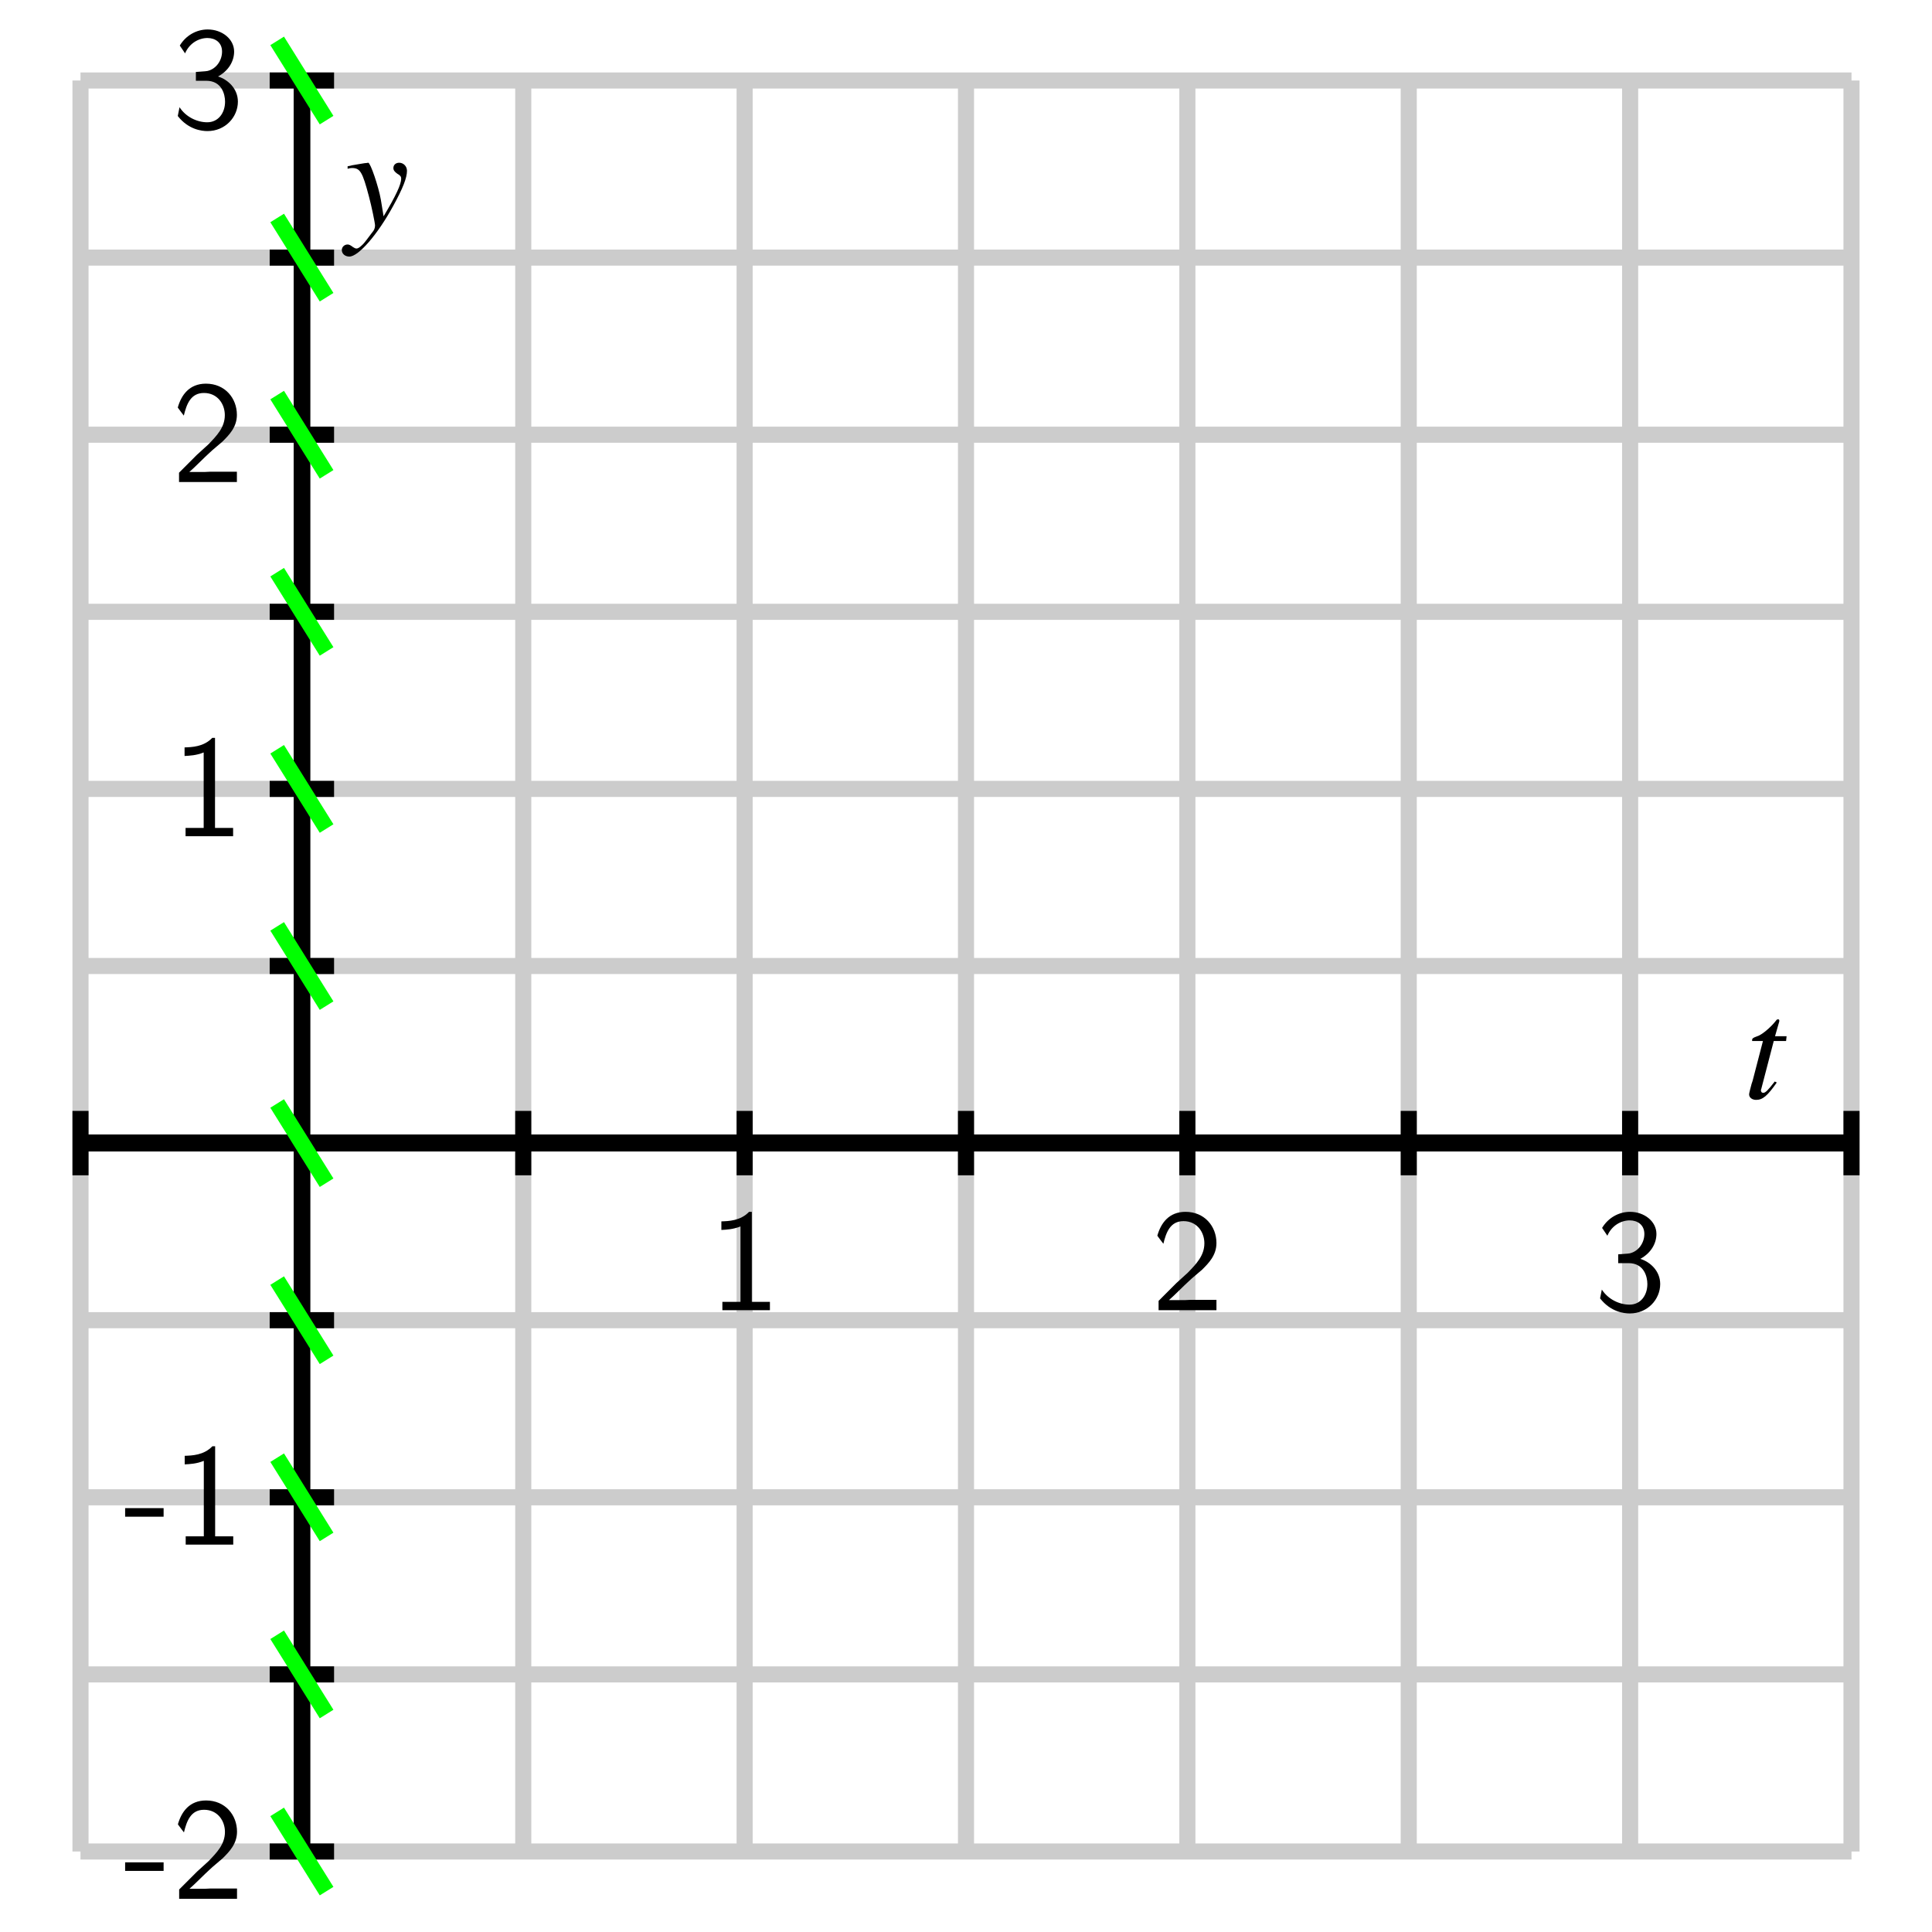
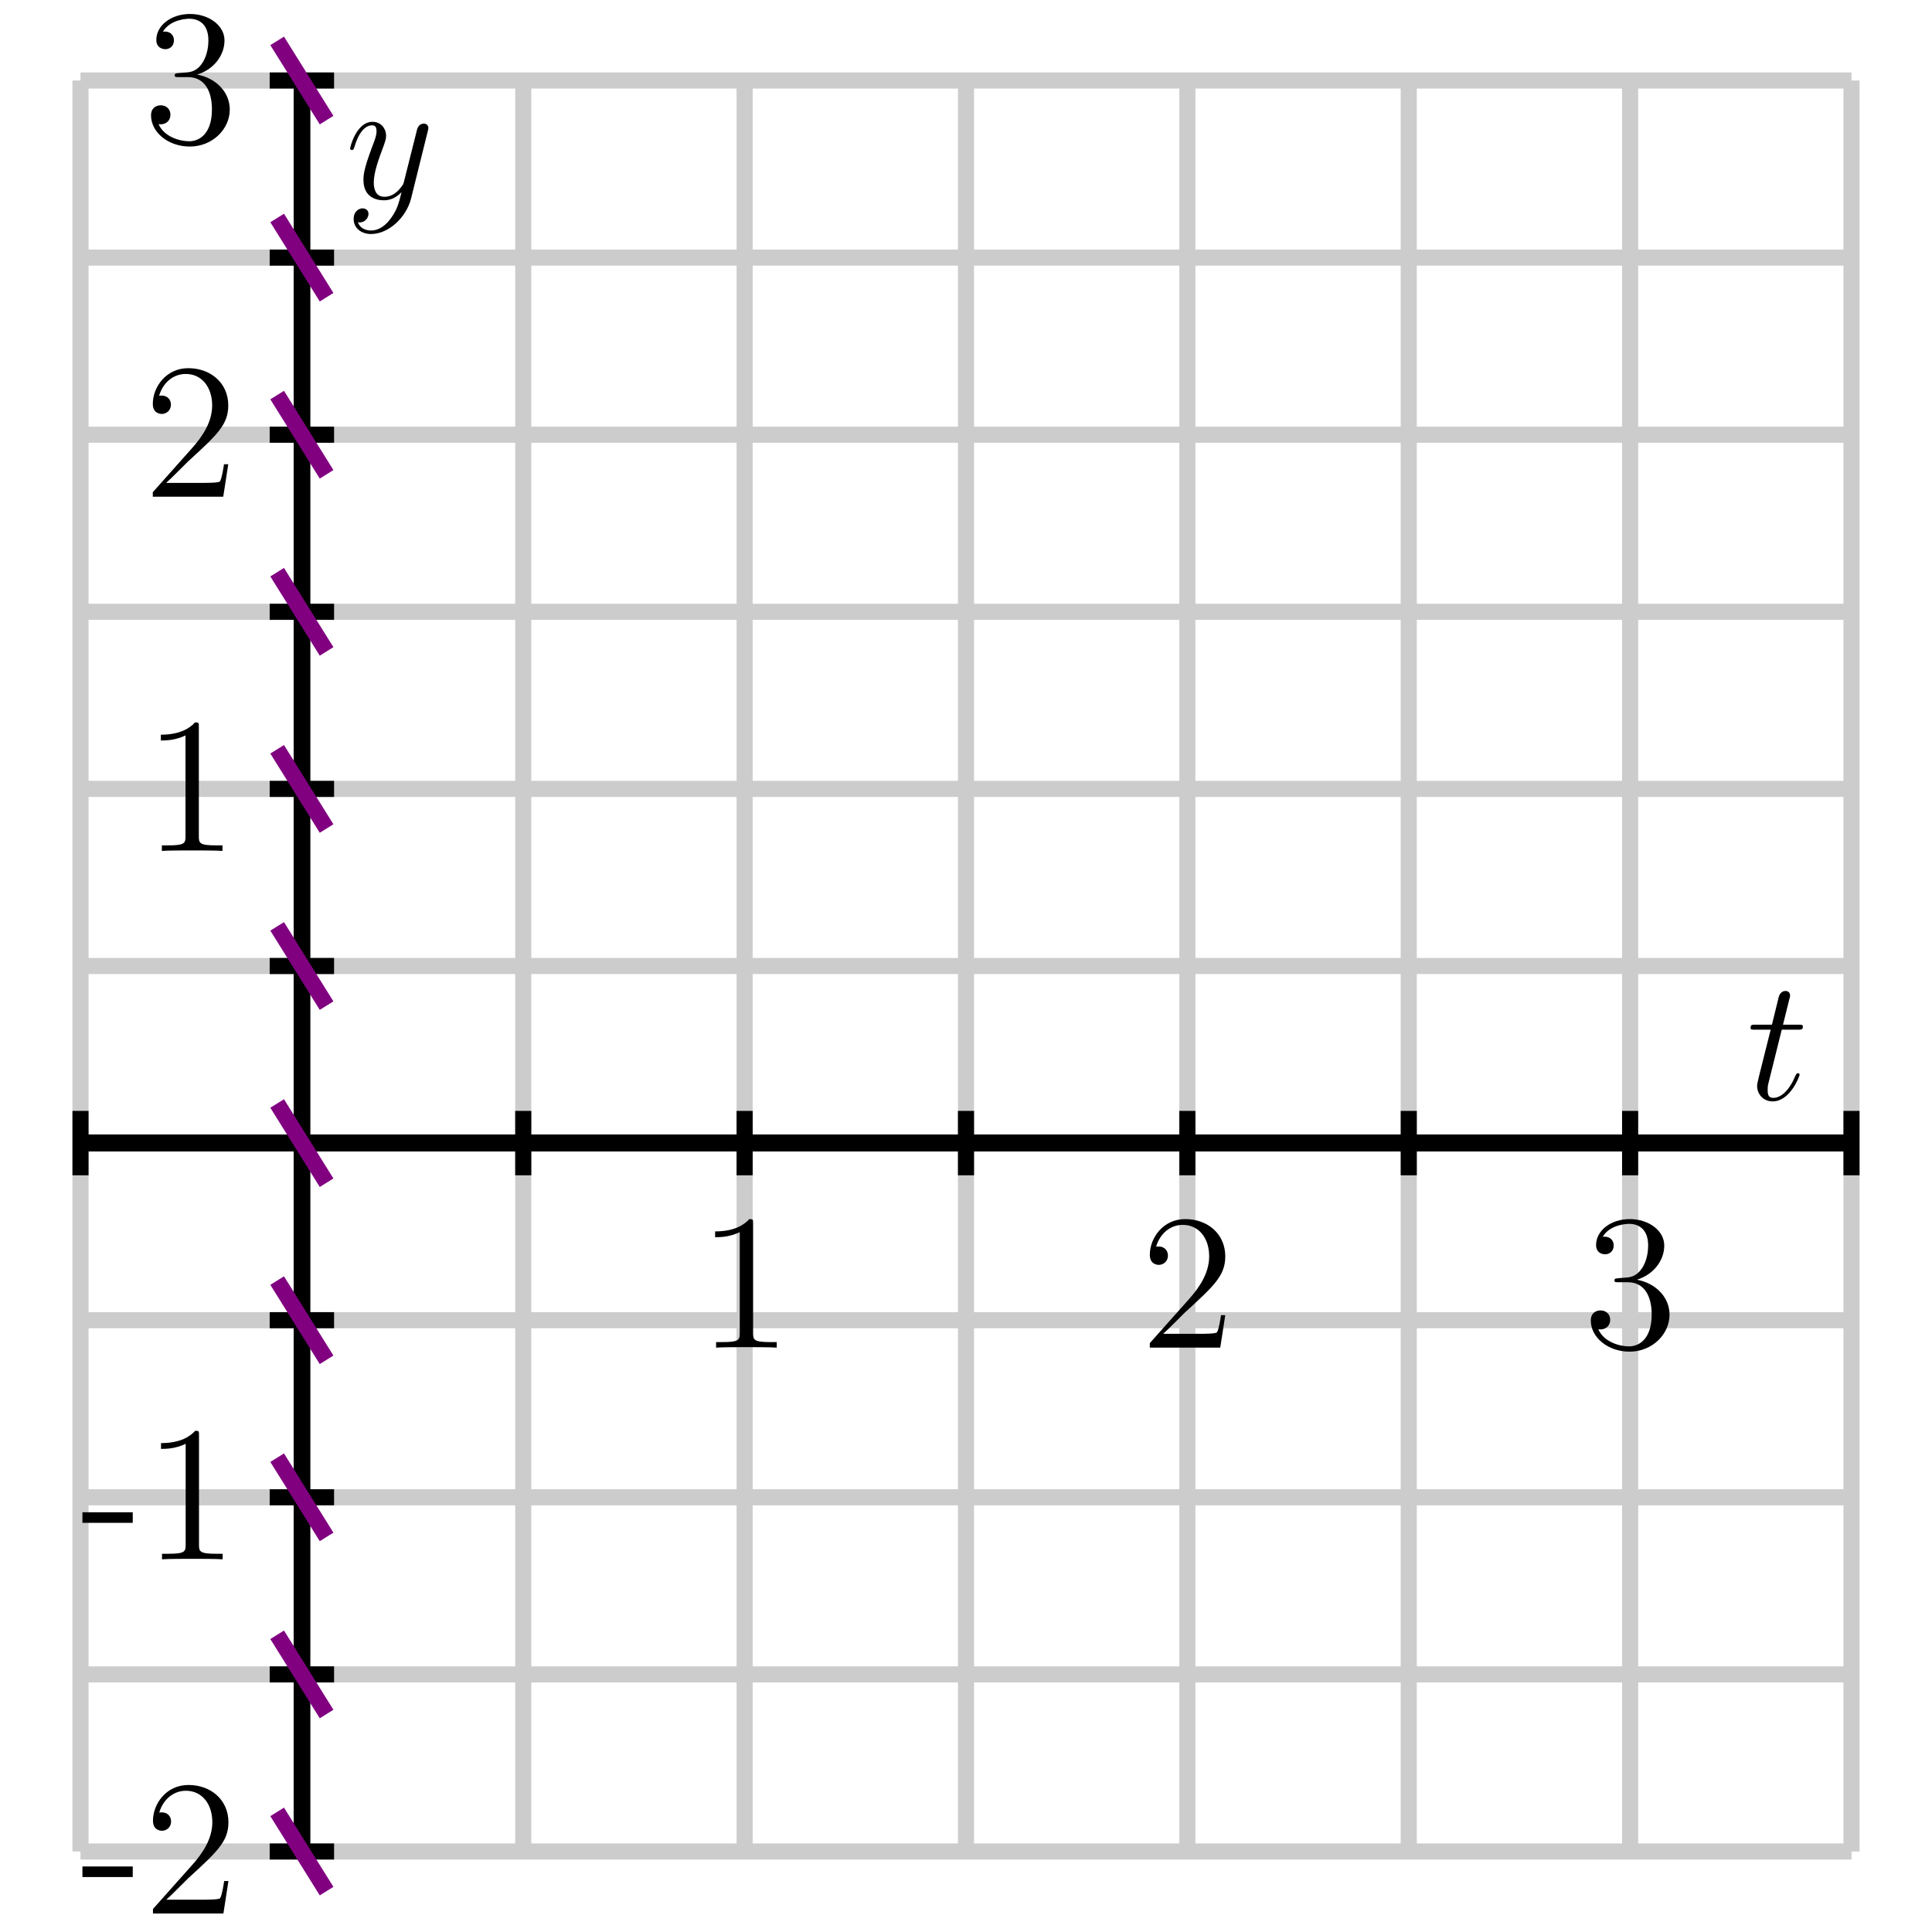
<svg xmlns="http://www.w3.org/2000/svg" xmlns:xlink="http://www.w3.org/1999/xlink" width="120pt" height="120pt" viewBox="0 0 120 120" version="1.1">
  <defs>
    <g>
      <symbol overflow="visible" id="glyph0-0">
        <path style="stroke:none;" d="" />
      </symbol>
      <symbol overflow="visible" id="glyph0-1">
-         <path style="stroke:none;" d="M 2.688 -6.109 L 2.516 -6.109 C 1.984 -5.547 1.234 -5.531 0.797 -5.516 L 0.797 -4.984 C 1.094 -5 1.531 -5.016 1.984 -5.203 L 1.984 -0.516 L 0.859 -0.516 L 0.859 0 L 3.812 0 L 3.812 -0.516 L 2.688 -0.516 Z M 2.688 -6.109 " />
+         <path style="stroke:none;" d="M 3.453 -7.688 C 3.453 -7.969 3.453 -7.984 3.219 -7.984 C 2.922 -7.656 2.328 -7.219 1.094 -7.219 L 1.094 -6.859 C 1.375 -6.859 1.969 -6.859 2.625 -7.172 L 2.625 -0.922 C 2.625 -0.484 2.594 -0.344 1.531 -0.344 L 1.156 -0.344 L 1.156 0 C 1.484 -0.031 2.656 -0.031 3.047 -0.031 C 3.438 -0.031 4.594 -0.031 4.922 0 L 4.922 -0.344 L 4.547 -0.344 C 3.484 -0.344 3.453 -0.484 3.453 -0.922 Z M 3.453 -7.688 " />
      </symbol>
      <symbol overflow="visible" id="glyph0-2">
-         <path style="stroke:none;" d="M 1.562 -1.688 L 0.453 -0.578 L 0.453 0 L 4.047 0 L 4.047 -0.641 L 2.406 -0.641 C 2.297 -0.641 2.188 -0.625 2.078 -0.625 L 1.094 -0.625 C 1.391 -0.875 2.062 -1.562 2.344 -1.812 C 2.516 -1.984 2.984 -2.359 3.156 -2.516 C 3.562 -2.922 4.047 -3.406 4.047 -4.172 C 4.047 -5.203 3.312 -6.109 2.125 -6.109 C 1.094 -6.109 0.594 -5.406 0.375 -4.625 C 0.484 -4.469 0.531 -4.422 0.547 -4.391 C 0.562 -4.375 0.656 -4.25 0.75 -4.125 C 0.922 -4.828 1.172 -5.531 2 -5.531 C 2.844 -5.531 3.297 -4.844 3.297 -4.156 C 3.297 -3.391 2.797 -2.875 2.266 -2.328 Z M 1.562 -1.688 " />
+         <path style="stroke:none;" d="M 5.281 -2.016 L 5.016 -2.016 C 4.984 -1.812 4.891 -1.156 4.766 -0.953 C 4.688 -0.859 4 -0.859 3.641 -0.859 L 1.422 -0.859 C 1.734 -1.125 2.469 -1.891 2.781 -2.188 C 4.609 -3.859 5.281 -4.484 5.281 -5.672 C 5.281 -7.062 4.188 -7.984 2.797 -7.984 C 1.406 -7.984 0.594 -6.797 0.594 -5.766 C 0.594 -5.141 1.109 -5.141 1.156 -5.141 C 1.406 -5.141 1.719 -5.328 1.719 -5.719 C 1.719 -6.047 1.484 -6.281 1.156 -6.281 C 1.047 -6.281 1.016 -6.281 0.984 -6.266 C 1.219 -7.078 1.859 -7.625 2.641 -7.625 C 3.656 -7.625 4.281 -6.781 4.281 -5.672 C 4.281 -4.656 3.703 -3.766 3.016 -3 L 0.594 -0.281 L 0.594 0 L 4.969 0 Z M 5.281 -2.016 " />
      </symbol>
      <symbol overflow="visible" id="glyph0-3">
-         <path style="stroke:none;" d="M 0.828 -4.625 C 1.094 -5.25 1.672 -5.578 2.219 -5.578 C 2.688 -5.578 3.125 -5.312 3.125 -4.734 C 3.125 -4.188 2.766 -3.656 2.219 -3.531 C 2.156 -3.516 2.141 -3.516 1.5 -3.469 L 1.5 -2.922 L 2.141 -2.922 C 3.109 -2.922 3.312 -2.078 3.312 -1.625 C 3.312 -0.922 2.891 -0.344 2.203 -0.344 C 1.578 -0.344 0.875 -0.672 0.484 -1.281 L 0.375 -0.734 C 1.031 0.109 1.859 0.203 2.219 0.203 C 3.328 0.203 4.109 -0.672 4.109 -1.625 C 4.109 -2.438 3.484 -3 2.875 -3.188 C 3.562 -3.562 3.875 -4.172 3.875 -4.734 C 3.875 -5.516 3.125 -6.109 2.234 -6.109 C 1.531 -6.109 0.875 -5.734 0.5 -5.109 Z M 0.828 -4.625 " />
+         <path style="stroke:none;" d="M 2.203 -4.312 C 2 -4.297 1.953 -4.281 1.953 -4.172 C 1.953 -4.062 2.016 -4.062 2.234 -4.062 L 2.781 -4.062 C 3.797 -4.062 4.266 -3.219 4.266 -2.062 C 4.266 -0.484 3.438 -0.078 2.859 -0.078 C 2.281 -0.078 1.297 -0.344 0.953 -1.141 C 1.328 -1.078 1.688 -1.297 1.688 -1.734 C 1.688 -2.078 1.422 -2.312 1.094 -2.312 C 0.797 -2.312 0.484 -2.141 0.484 -1.688 C 0.484 -0.625 1.562 0.25 2.891 0.25 C 4.312 0.25 5.375 -0.844 5.375 -2.047 C 5.375 -3.156 4.484 -4.016 3.344 -4.219 C 4.375 -4.531 5.047 -5.406 5.047 -6.344 C 5.047 -7.281 4.062 -7.984 2.906 -7.984 C 1.703 -7.984 0.812 -7.25 0.812 -6.375 C 0.812 -5.891 1.188 -5.797 1.375 -5.797 C 1.625 -5.797 1.906 -5.969 1.906 -6.344 C 1.906 -6.719 1.625 -6.891 1.359 -6.891 C 1.281 -6.891 1.266 -6.891 1.219 -6.875 C 1.688 -7.688 2.812 -7.688 2.875 -7.688 C 3.266 -7.688 4.047 -7.516 4.047 -6.344 C 4.047 -6.109 4.016 -5.438 3.656 -4.922 C 3.297 -4.391 2.891 -4.359 2.562 -4.344 Z M 2.203 -4.312 " />
      </symbol>
      <symbol overflow="visible" id="glyph0-4">
-         <path style="stroke:none;" d="M 2.484 -1.734 L 2.484 -2.266 L 0.094 -2.266 L 0.094 -1.734 Z M 2.484 -1.734 " />
+         <path style="stroke:none;" d="M 3.25 -2.266 L 3.25 -2.922 L 0.125 -2.922 L 0.125 -2.266 Z M 3.25 -2.266 " />
      </symbol>
      <symbol overflow="visible" id="glyph1-0">
        <path style="stroke:none;" d="" />
      </symbol>
      <symbol overflow="visible" id="glyph1-1">
-         <path style="stroke:none;" d="M 2.656 -3.859 L 1.938 -3.859 L 2.203 -4.781 C 2.203 -4.797 2.203 -4.812 2.203 -4.828 C 2.203 -4.891 2.172 -4.906 2.141 -4.906 C 2.078 -4.906 2.047 -4.906 2 -4.828 C 1.641 -4.375 1.094 -3.922 0.797 -3.844 C 0.578 -3.766 0.516 -3.719 0.516 -3.625 C 0.516 -3.609 0.516 -3.594 0.516 -3.562 L 1.188 -3.562 L 0.547 -1.094 C 0.516 -1.016 0.516 -0.984 0.484 -0.906 C 0.406 -0.625 0.328 -0.312 0.328 -0.25 C 0.328 -0.047 0.516 0.094 0.766 0.094 C 1.172 0.094 1.469 -0.156 2.047 -0.984 L 1.922 -1.047 C 1.484 -0.484 1.344 -0.344 1.203 -0.344 C 1.109 -0.344 1.062 -0.406 1.062 -0.516 C 1.062 -0.531 1.062 -0.547 1.078 -0.562 L 1.859 -3.562 L 2.625 -3.562 Z M 2.656 -3.859 " />
+         <path style="stroke:none;" d="M 2.172 -4.344 L 3.156 -4.344 C 3.375 -4.344 3.484 -4.344 3.484 -4.531 C 3.484 -4.656 3.406 -4.656 3.203 -4.656 L 2.25 -4.656 L 2.641 -6.234 C 2.688 -6.375 2.688 -6.406 2.688 -6.484 C 2.688 -6.656 2.547 -6.75 2.406 -6.75 C 2.328 -6.75 2.078 -6.719 1.984 -6.375 L 1.562 -4.656 L 0.547 -4.656 C 0.328 -4.656 0.234 -4.656 0.234 -4.453 C 0.234 -4.344 0.312 -4.344 0.516 -4.344 L 1.484 -4.344 L 0.766 -1.484 C 0.688 -1.109 0.641 -1 0.641 -0.859 C 0.641 -0.359 1 0.109 1.609 0.109 C 2.703 0.109 3.281 -1.469 3.281 -1.547 C 3.281 -1.609 3.234 -1.641 3.172 -1.641 C 3.156 -1.641 3.109 -1.641 3.094 -1.594 C 3.078 -1.594 3.062 -1.578 2.984 -1.406 C 2.766 -0.859 2.266 -0.109 1.641 -0.109 C 1.312 -0.109 1.297 -0.375 1.297 -0.609 C 1.297 -0.625 1.297 -0.828 1.328 -0.953 Z M 2.172 -4.344 " />
      </symbol>
      <symbol overflow="visible" id="glyph1-2">
-         <path style="stroke:none;" d="M 0.141 -3.594 C 0.25 -3.625 0.312 -3.641 0.406 -3.641 C 0.922 -3.641 1.062 -3.406 1.469 -1.859 C 1.625 -1.281 1.844 -0.219 1.844 -0.078 C 1.844 0.078 1.797 0.219 1.656 0.375 C 1.375 0.75 1.203 0.984 1.094 1.094 C 0.906 1.281 0.797 1.359 0.688 1.359 C 0.625 1.359 0.562 1.328 0.469 1.266 C 0.328 1.156 0.234 1.109 0.141 1.109 C -0.062 1.109 -0.219 1.266 -0.219 1.453 C -0.219 1.688 -0.016 1.859 0.25 1.859 C 0.812 1.859 2 0.5 2.969 -1.281 C 3.578 -2.391 3.828 -3.031 3.828 -3.469 C 3.828 -3.75 3.609 -3.969 3.344 -3.969 C 3.125 -3.969 2.984 -3.828 2.984 -3.641 C 2.984 -3.5 3.062 -3.406 3.234 -3.281 C 3.406 -3.188 3.469 -3.109 3.469 -2.984 C 3.469 -2.625 3.141 -1.922 2.375 -0.641 L 2.203 -1.688 C 2.062 -2.484 1.562 -3.969 1.422 -3.969 L 1.391 -3.969 C 1.375 -3.953 1.344 -3.953 1.312 -3.953 C 1.219 -3.953 0.906 -3.891 0.422 -3.812 C 0.375 -3.797 0.266 -3.766 0.141 -3.75 Z M 0.141 -3.594 " />
+         <path style="stroke:none;" d="M 2.844 1.203 C 2.547 1.625 2.125 1.984 1.594 1.984 C 1.469 1.984 0.953 1.969 0.781 1.469 C 0.828 1.484 0.875 1.484 0.891 1.484 C 1.219 1.484 1.438 1.203 1.438 0.953 C 1.438 0.703 1.234 0.609 1.062 0.609 C 0.891 0.609 0.516 0.75 0.516 1.281 C 0.516 1.828 0.984 2.203 1.594 2.203 C 2.672 2.203 3.766 1.203 4.078 0.016 L 5.125 -4.203 C 5.141 -4.25 5.156 -4.312 5.156 -4.391 C 5.156 -4.547 5.031 -4.656 4.875 -4.656 C 4.766 -4.656 4.547 -4.609 4.453 -4.281 L 3.656 -1.109 C 3.609 -0.922 3.609 -0.891 3.516 -0.781 C 3.297 -0.469 2.953 -0.109 2.422 -0.109 C 1.828 -0.109 1.766 -0.703 1.766 -1 C 1.766 -1.609 2.062 -2.438 2.359 -3.219 C 2.469 -3.531 2.531 -3.688 2.531 -3.891 C 2.531 -4.344 2.219 -4.766 1.688 -4.766 C 0.688 -4.766 0.297 -3.203 0.297 -3.109 C 0.297 -3.062 0.328 -3.016 0.406 -3.016 C 0.5 -3.016 0.516 -3.062 0.562 -3.203 C 0.828 -4.109 1.234 -4.547 1.656 -4.547 C 1.75 -4.547 1.938 -4.547 1.938 -4.188 C 1.938 -3.906 1.812 -3.594 1.656 -3.188 C 1.125 -1.766 1.125 -1.422 1.125 -1.156 C 1.125 -0.125 1.859 0.109 2.391 0.109 C 2.703 0.109 3.094 0.016 3.484 -0.391 L 3.484 -0.375 C 3.328 0.266 3.219 0.688 2.844 1.203 Z M 2.844 1.203 " />
      </symbol>
    </g>
  </defs>
  <g id="surface1">
    <path style="fill:none;stroke-width:10;stroke-linecap:butt;stroke-linejoin:miter;stroke:rgb(80.077%,80.077%,80.077%);stroke-opacity:1;stroke-miterlimit:10;" d="M 50 50 L 50 1150 M 187.5 50 L 187.5 1150 M 325 50 L 325 1150 M 462.5 50 L 462.5 1150 M 600 50 L 600 1150 M 737.5 50 L 737.5 1150 M 875 50 L 875 1150 M 1012.5 50 L 1012.5 1150 M 1150 50 L 1150 1150 M 50 50 L 1150 50 M 50 160 L 1150 160 M 50 270 L 1150 270 M 50 380 L 1150 380 M 50 490 L 1150 490 M 50 600 L 1150 600 M 50 710 L 1150 710 M 50 820 L 1150 820 M 50 930 L 1150 930 M 50 1040 L 1150 1040 M 50 1150 L 1150 1150 " transform="matrix(0.1,0,0,-0.1,0,120)" />
    <path style="fill:none;stroke-width:10;stroke-linecap:butt;stroke-linejoin:miter;stroke:rgb(0%,0%,0%);stroke-opacity:1;stroke-miterlimit:10;" d="M 50 490 L 1150 490 M 187.5 50 L 187.5 1150 " transform="matrix(0.1,0,0,-0.1,0,120)" />
    <path style="fill:none;stroke-width:10;stroke-linecap:butt;stroke-linejoin:miter;stroke:rgb(0%,0%,0%);stroke-opacity:1;stroke-miterlimit:10;" d="M 50 490 L 1150 490 M 187.5 50 L 187.5 1150 M 50 470 L 50 510 " transform="matrix(0.1,0,0,-0.1,0,120)" />
    <path style="fill:none;stroke-width:10;stroke-linecap:butt;stroke-linejoin:miter;stroke:rgb(0%,0%,0%);stroke-opacity:1;stroke-miterlimit:10;" d="M 50 490 L 1150 490 M 187.5 50 L 187.5 1150 M 187.5 470 L 187.5 510 " transform="matrix(0.1,0,0,-0.1,0,120)" />
    <path style="fill:none;stroke-width:10;stroke-linecap:butt;stroke-linejoin:miter;stroke:rgb(0%,0%,0%);stroke-opacity:1;stroke-miterlimit:10;" d="M 50 490 L 1150 490 M 187.5 50 L 187.5 1150 M 325 470 L 325 510 " transform="matrix(0.1,0,0,-0.1,0,120)" />
    <path style="fill:none;stroke-width:10;stroke-linecap:butt;stroke-linejoin:miter;stroke:rgb(0%,0%,0%);stroke-opacity:1;stroke-miterlimit:10;" d="M 50 490 L 1150 490 M 187.5 50 L 187.5 1150 M 462.5 470 L 462.5 510 " transform="matrix(0.1,0,0,-0.1,0,120)" />
    <path style="fill:none;stroke-width:10;stroke-linecap:butt;stroke-linejoin:miter;stroke:rgb(0%,0%,0%);stroke-opacity:1;stroke-miterlimit:10;" d="M 50 490 L 1150 490 M 187.5 50 L 187.5 1150 M 600 470 L 600 510 " transform="matrix(0.1,0,0,-0.1,0,120)" />
    <path style="fill:none;stroke-width:10;stroke-linecap:butt;stroke-linejoin:miter;stroke:rgb(0%,0%,0%);stroke-opacity:1;stroke-miterlimit:10;" d="M 50 490 L 1150 490 M 187.5 50 L 187.5 1150 M 737.5 470 L 737.5 510 " transform="matrix(0.1,0,0,-0.1,0,120)" />
    <path style="fill:none;stroke-width:10;stroke-linecap:butt;stroke-linejoin:miter;stroke:rgb(0%,0%,0%);stroke-opacity:1;stroke-miterlimit:10;" d="M 50 490 L 1150 490 M 187.5 50 L 187.5 1150 M 875 470 L 875 510 " transform="matrix(0.1,0,0,-0.1,0,120)" />
    <path style="fill:none;stroke-width:10;stroke-linecap:butt;stroke-linejoin:miter;stroke:rgb(0%,0%,0%);stroke-opacity:1;stroke-miterlimit:10;" d="M 50 490 L 1150 490 M 187.5 50 L 187.5 1150 M 1012.5 470 L 1012.5 510 " transform="matrix(0.1,0,0,-0.1,0,120)" />
    <path style="fill:none;stroke-width:10;stroke-linecap:butt;stroke-linejoin:miter;stroke:rgb(0%,0%,0%);stroke-opacity:1;stroke-miterlimit:10;" d="M 50 490 L 1150 490 M 187.5 50 L 187.5 1150 M 1150 470 L 1150 510 " transform="matrix(0.1,0,0,-0.1,0,120)" />
    <path style="fill:none;stroke-width:10;stroke-linecap:butt;stroke-linejoin:miter;stroke:rgb(0%,0%,0%);stroke-opacity:1;stroke-miterlimit:10;" d="M 50 490 L 1150 490 M 187.5 50 L 187.5 1150 M 167.5 50 L 207.5 50 " transform="matrix(0.1,0,0,-0.1,0,120)" />
    <path style="fill:none;stroke-width:10;stroke-linecap:butt;stroke-linejoin:miter;stroke:rgb(0%,0%,0%);stroke-opacity:1;stroke-miterlimit:10;" d="M 50 490 L 1150 490 M 187.5 50 L 187.5 1150 M 167.5 160 L 207.5 160 " transform="matrix(0.1,0,0,-0.1,0,120)" />
    <path style="fill:none;stroke-width:10;stroke-linecap:butt;stroke-linejoin:miter;stroke:rgb(0%,0%,0%);stroke-opacity:1;stroke-miterlimit:10;" d="M 50 490 L 1150 490 M 187.5 50 L 187.5 1150 M 167.5 270 L 207.5 270 " transform="matrix(0.1,0,0,-0.1,0,120)" />
    <path style="fill:none;stroke-width:10;stroke-linecap:butt;stroke-linejoin:miter;stroke:rgb(0%,0%,0%);stroke-opacity:1;stroke-miterlimit:10;" d="M 50 490 L 1150 490 M 187.5 50 L 187.5 1150 M 167.5 380 L 207.5 380 " transform="matrix(0.1,0,0,-0.1,0,120)" />
    <path style="fill:none;stroke-width:10;stroke-linecap:butt;stroke-linejoin:miter;stroke:rgb(0%,0%,0%);stroke-opacity:1;stroke-miterlimit:10;" d="M 50 490 L 1150 490 M 187.5 50 L 187.5 1150 M 167.5 490 L 207.5 490 " transform="matrix(0.1,0,0,-0.1,0,120)" />
    <path style="fill:none;stroke-width:10;stroke-linecap:butt;stroke-linejoin:miter;stroke:rgb(0%,0%,0%);stroke-opacity:1;stroke-miterlimit:10;" d="M 50 490 L 1150 490 M 187.5 50 L 187.5 1150 M 167.5 600 L 207.5 600 " transform="matrix(0.1,0,0,-0.1,0,120)" />
    <path style="fill:none;stroke-width:10;stroke-linecap:butt;stroke-linejoin:miter;stroke:rgb(0%,0%,0%);stroke-opacity:1;stroke-miterlimit:10;" d="M 50 490 L 1150 490 M 187.5 50 L 187.5 1150 M 167.5 710 L 207.5 710 " transform="matrix(0.1,0,0,-0.1,0,120)" />
    <path style="fill:none;stroke-width:10;stroke-linecap:butt;stroke-linejoin:miter;stroke:rgb(0%,0%,0%);stroke-opacity:1;stroke-miterlimit:10;" d="M 50 490 L 1150 490 M 187.5 50 L 187.5 1150 M 167.5 820 L 207.5 820 " transform="matrix(0.1,0,0,-0.1,0,120)" />
    <path style="fill:none;stroke-width:10;stroke-linecap:butt;stroke-linejoin:miter;stroke:rgb(0%,0%,0%);stroke-opacity:1;stroke-miterlimit:10;" d="M 50 490 L 1150 490 M 187.5 50 L 187.5 1150 M 167.5 930 L 207.5 930 " transform="matrix(0.1,0,0,-0.1,0,120)" />
    <path style="fill:none;stroke-width:10;stroke-linecap:butt;stroke-linejoin:miter;stroke:rgb(0%,0%,0%);stroke-opacity:1;stroke-miterlimit:10;" d="M 50 490 L 1150 490 M 187.5 50 L 187.5 1150 M 167.5 1040 L 207.5 1040 " transform="matrix(0.1,0,0,-0.1,0,120)" />
    <path style="fill:none;stroke-width:10;stroke-linecap:butt;stroke-linejoin:miter;stroke:rgb(0%,0%,0%);stroke-opacity:1;stroke-miterlimit:10;" d="M 50 490 L 1150 490 M 187.5 50 L 187.5 1150 M 167.5 1150 L 207.5 1150 " transform="matrix(0.1,0,0,-0.1,0,120)" />
    <g style="fill:rgb(0%,0%,0%);fill-opacity:1;">
-       <use xlink:href="#glyph0-1" x="44.009" y="81.378" />
+       <use xlink:href="#glyph0-1" x="43.323" y="83.704" />
    </g>
    <g style="fill:rgb(0%,0%,0%);fill-opacity:1;">
-       <use xlink:href="#glyph0-2" x="71.509" y="81.378" />
+       <use xlink:href="#glyph0-2" x="70.823" y="83.704" />
    </g>
    <g style="fill:rgb(0%,0%,0%);fill-opacity:1;">
-       <use xlink:href="#glyph0-3" x="99.009" y="81.378" />
+       <use xlink:href="#glyph0-3" x="98.323" y="83.704" />
    </g>
    <g style="fill:rgb(0%,0%,0%);fill-opacity:1;">
-       <use xlink:href="#glyph0-4" x="7.678" y="117.939" />
-       <use xlink:href="#glyph0-2" x="10.675" y="117.939" />
+       <use xlink:href="#glyph0-4" x="4.995" y="118.852" />
+       <use xlink:href="#glyph0-2" x="8.907" y="118.852" />
    </g>
    <g style="fill:rgb(0%,0%,0%);fill-opacity:1;">
-       <use xlink:href="#glyph0-4" x="7.678" y="95.939" />
-       <use xlink:href="#glyph0-1" x="10.675" y="95.939" />
+       <use xlink:href="#glyph0-4" x="4.995" y="96.852" />
+       <use xlink:href="#glyph0-1" x="8.907" y="96.852" />
    </g>
    <g style="fill:rgb(0%,0%,0%);fill-opacity:1;">
-       <use xlink:href="#glyph0-1" x="10.667" y="51.939" />
+       <use xlink:href="#glyph0-1" x="8.897" y="52.852" />
    </g>
    <g style="fill:rgb(0%,0%,0%);fill-opacity:1;">
-       <use xlink:href="#glyph0-2" x="10.667" y="29.939" />
+       <use xlink:href="#glyph0-2" x="8.897" y="30.852" />
    </g>
    <g style="fill:rgb(0%,0%,0%);fill-opacity:1;">
-       <use xlink:href="#glyph0-3" x="10.667" y="7.939" />
+       <use xlink:href="#glyph0-3" x="8.897" y="8.852" />
    </g>
    <g style="fill:rgb(0%,0%,0%);fill-opacity:1;">
-       <use xlink:href="#glyph1-1" x="108.312" y="68.221" />
+       <use xlink:href="#glyph1-1" x="108.496" y="68.3" />
    </g>
    <g style="fill:rgb(0%,0%,0%);fill-opacity:1;">
-       <use xlink:href="#glyph1-2" x="21.45" y="14.077" />
+       <use xlink:href="#glyph1-2" x="21.45" y="12.332" />
    </g>
-     <path style="fill:none;stroke-width:10;stroke-linecap:butt;stroke-linejoin:miter;stroke:rgb(0%,100%,0%);stroke-opacity:1;stroke-miterlimit:10;" d="M 172.148 74.609 L 202.852 25.391 " transform="matrix(0.1,0,0,-0.1,0,120)" />
-     <path style="fill:none;stroke-width:10;stroke-linecap:butt;stroke-linejoin:miter;stroke:rgb(0%,100%,0%);stroke-opacity:1;stroke-miterlimit:10;" d="M 172.148 184.609 L 202.852 135.391 " transform="matrix(0.1,0,0,-0.1,0,120)" />
-     <path style="fill:none;stroke-width:10;stroke-linecap:butt;stroke-linejoin:miter;stroke:rgb(0%,100%,0%);stroke-opacity:1;stroke-miterlimit:10;" d="M 172.148 294.609 L 202.852 245.391 " transform="matrix(0.1,0,0,-0.1,0,120)" />
-     <path style="fill:none;stroke-width:10;stroke-linecap:butt;stroke-linejoin:miter;stroke:rgb(0%,100%,0%);stroke-opacity:1;stroke-miterlimit:10;" d="M 172.148 404.609 L 202.852 355.391 " transform="matrix(0.1,0,0,-0.1,0,120)" />
-     <path style="fill:none;stroke-width:10;stroke-linecap:butt;stroke-linejoin:miter;stroke:rgb(0%,100%,0%);stroke-opacity:1;stroke-miterlimit:10;" d="M 172.148 514.609 L 202.852 465.391 " transform="matrix(0.1,0,0,-0.1,0,120)" />
-     <path style="fill:none;stroke-width:10;stroke-linecap:butt;stroke-linejoin:miter;stroke:rgb(0%,100%,0%);stroke-opacity:1;stroke-miterlimit:10;" d="M 172.148 624.609 L 202.852 575.391 " transform="matrix(0.1,0,0,-0.1,0,120)" />
-     <path style="fill:none;stroke-width:10;stroke-linecap:butt;stroke-linejoin:miter;stroke:rgb(0%,100%,0%);stroke-opacity:1;stroke-miterlimit:10;" d="M 172.148 734.609 L 202.852 685.391 " transform="matrix(0.1,0,0,-0.1,0,120)" />
-     <path style="fill:none;stroke-width:10;stroke-linecap:butt;stroke-linejoin:miter;stroke:rgb(0%,100%,0%);stroke-opacity:1;stroke-miterlimit:10;" d="M 172.148 844.609 L 202.852 795.391 " transform="matrix(0.1,0,0,-0.1,0,120)" />
-     <path style="fill:none;stroke-width:10;stroke-linecap:butt;stroke-linejoin:miter;stroke:rgb(0%,100%,0%);stroke-opacity:1;stroke-miterlimit:10;" d="M 172.148 954.609 L 202.852 905.391 " transform="matrix(0.1,0,0,-0.1,0,120)" />
-     <path style="fill:none;stroke-width:10;stroke-linecap:butt;stroke-linejoin:miter;stroke:rgb(0%,100%,0%);stroke-opacity:1;stroke-miterlimit:10;" d="M 172.148 1064.609 L 202.852 1015.391 " transform="matrix(0.1,0,0,-0.1,0,120)" />
-     <path style="fill:none;stroke-width:10;stroke-linecap:butt;stroke-linejoin:miter;stroke:rgb(0%,100%,0%);stroke-opacity:1;stroke-miterlimit:10;" d="M 172.148 1174.609 L 202.852 1125.391 " transform="matrix(0.1,0,0,-0.1,0,120)" />
+     <path style="fill:none;stroke-width:10;stroke-linecap:butt;stroke-linejoin:miter;stroke:rgb(50%,0%,50%);stroke-opacity:1;stroke-miterlimit:10;" d="M 172.148 74.609 L 202.852 25.391 " transform="matrix(0.1,0,0,-0.1,0,120)" />
+     <path style="fill:none;stroke-width:10;stroke-linecap:butt;stroke-linejoin:miter;stroke:rgb(50%,0%,50%);stroke-opacity:1;stroke-miterlimit:10;" d="M 172.148 184.609 L 202.852 135.391 " transform="matrix(0.1,0,0,-0.1,0,120)" />
+     <path style="fill:none;stroke-width:10;stroke-linecap:butt;stroke-linejoin:miter;stroke:rgb(50%,0%,50%);stroke-opacity:1;stroke-miterlimit:10;" d="M 172.148 294.609 L 202.852 245.391 " transform="matrix(0.1,0,0,-0.1,0,120)" />
+     <path style="fill:none;stroke-width:10;stroke-linecap:butt;stroke-linejoin:miter;stroke:rgb(50%,0%,50%);stroke-opacity:1;stroke-miterlimit:10;" d="M 172.148 404.609 L 202.852 355.391 " transform="matrix(0.1,0,0,-0.1,0,120)" />
+     <path style="fill:none;stroke-width:10;stroke-linecap:butt;stroke-linejoin:miter;stroke:rgb(50%,0%,50%);stroke-opacity:1;stroke-miterlimit:10;" d="M 172.148 514.609 L 202.852 465.391 " transform="matrix(0.1,0,0,-0.1,0,120)" />
+     <path style="fill:none;stroke-width:10;stroke-linecap:butt;stroke-linejoin:miter;stroke:rgb(50%,0%,50%);stroke-opacity:1;stroke-miterlimit:10;" d="M 172.148 624.609 L 202.852 575.391 " transform="matrix(0.1,0,0,-0.1,0,120)" />
+     <path style="fill:none;stroke-width:10;stroke-linecap:butt;stroke-linejoin:miter;stroke:rgb(50%,0%,50%);stroke-opacity:1;stroke-miterlimit:10;" d="M 172.148 734.609 L 202.852 685.391 " transform="matrix(0.1,0,0,-0.1,0,120)" />
+     <path style="fill:none;stroke-width:10;stroke-linecap:butt;stroke-linejoin:miter;stroke:rgb(50%,0%,50%);stroke-opacity:1;stroke-miterlimit:10;" d="M 172.148 844.609 L 202.852 795.391 " transform="matrix(0.1,0,0,-0.1,0,120)" />
+     <path style="fill:none;stroke-width:10;stroke-linecap:butt;stroke-linejoin:miter;stroke:rgb(50%,0%,50%);stroke-opacity:1;stroke-miterlimit:10;" d="M 172.148 954.609 L 202.852 905.391 " transform="matrix(0.1,0,0,-0.1,0,120)" />
+     <path style="fill:none;stroke-width:10;stroke-linecap:butt;stroke-linejoin:miter;stroke:rgb(50%,0%,50%);stroke-opacity:1;stroke-miterlimit:10;" d="M 172.148 1064.609 L 202.852 1015.391 " transform="matrix(0.1,0,0,-0.1,0,120)" />
+     <path style="fill:none;stroke-width:10;stroke-linecap:butt;stroke-linejoin:miter;stroke:rgb(50%,0%,50%);stroke-opacity:1;stroke-miterlimit:10;" d="M 172.148 1174.609 L 202.852 1125.391 " transform="matrix(0.1,0,0,-0.1,0,120)" />
  </g>
</svg>
